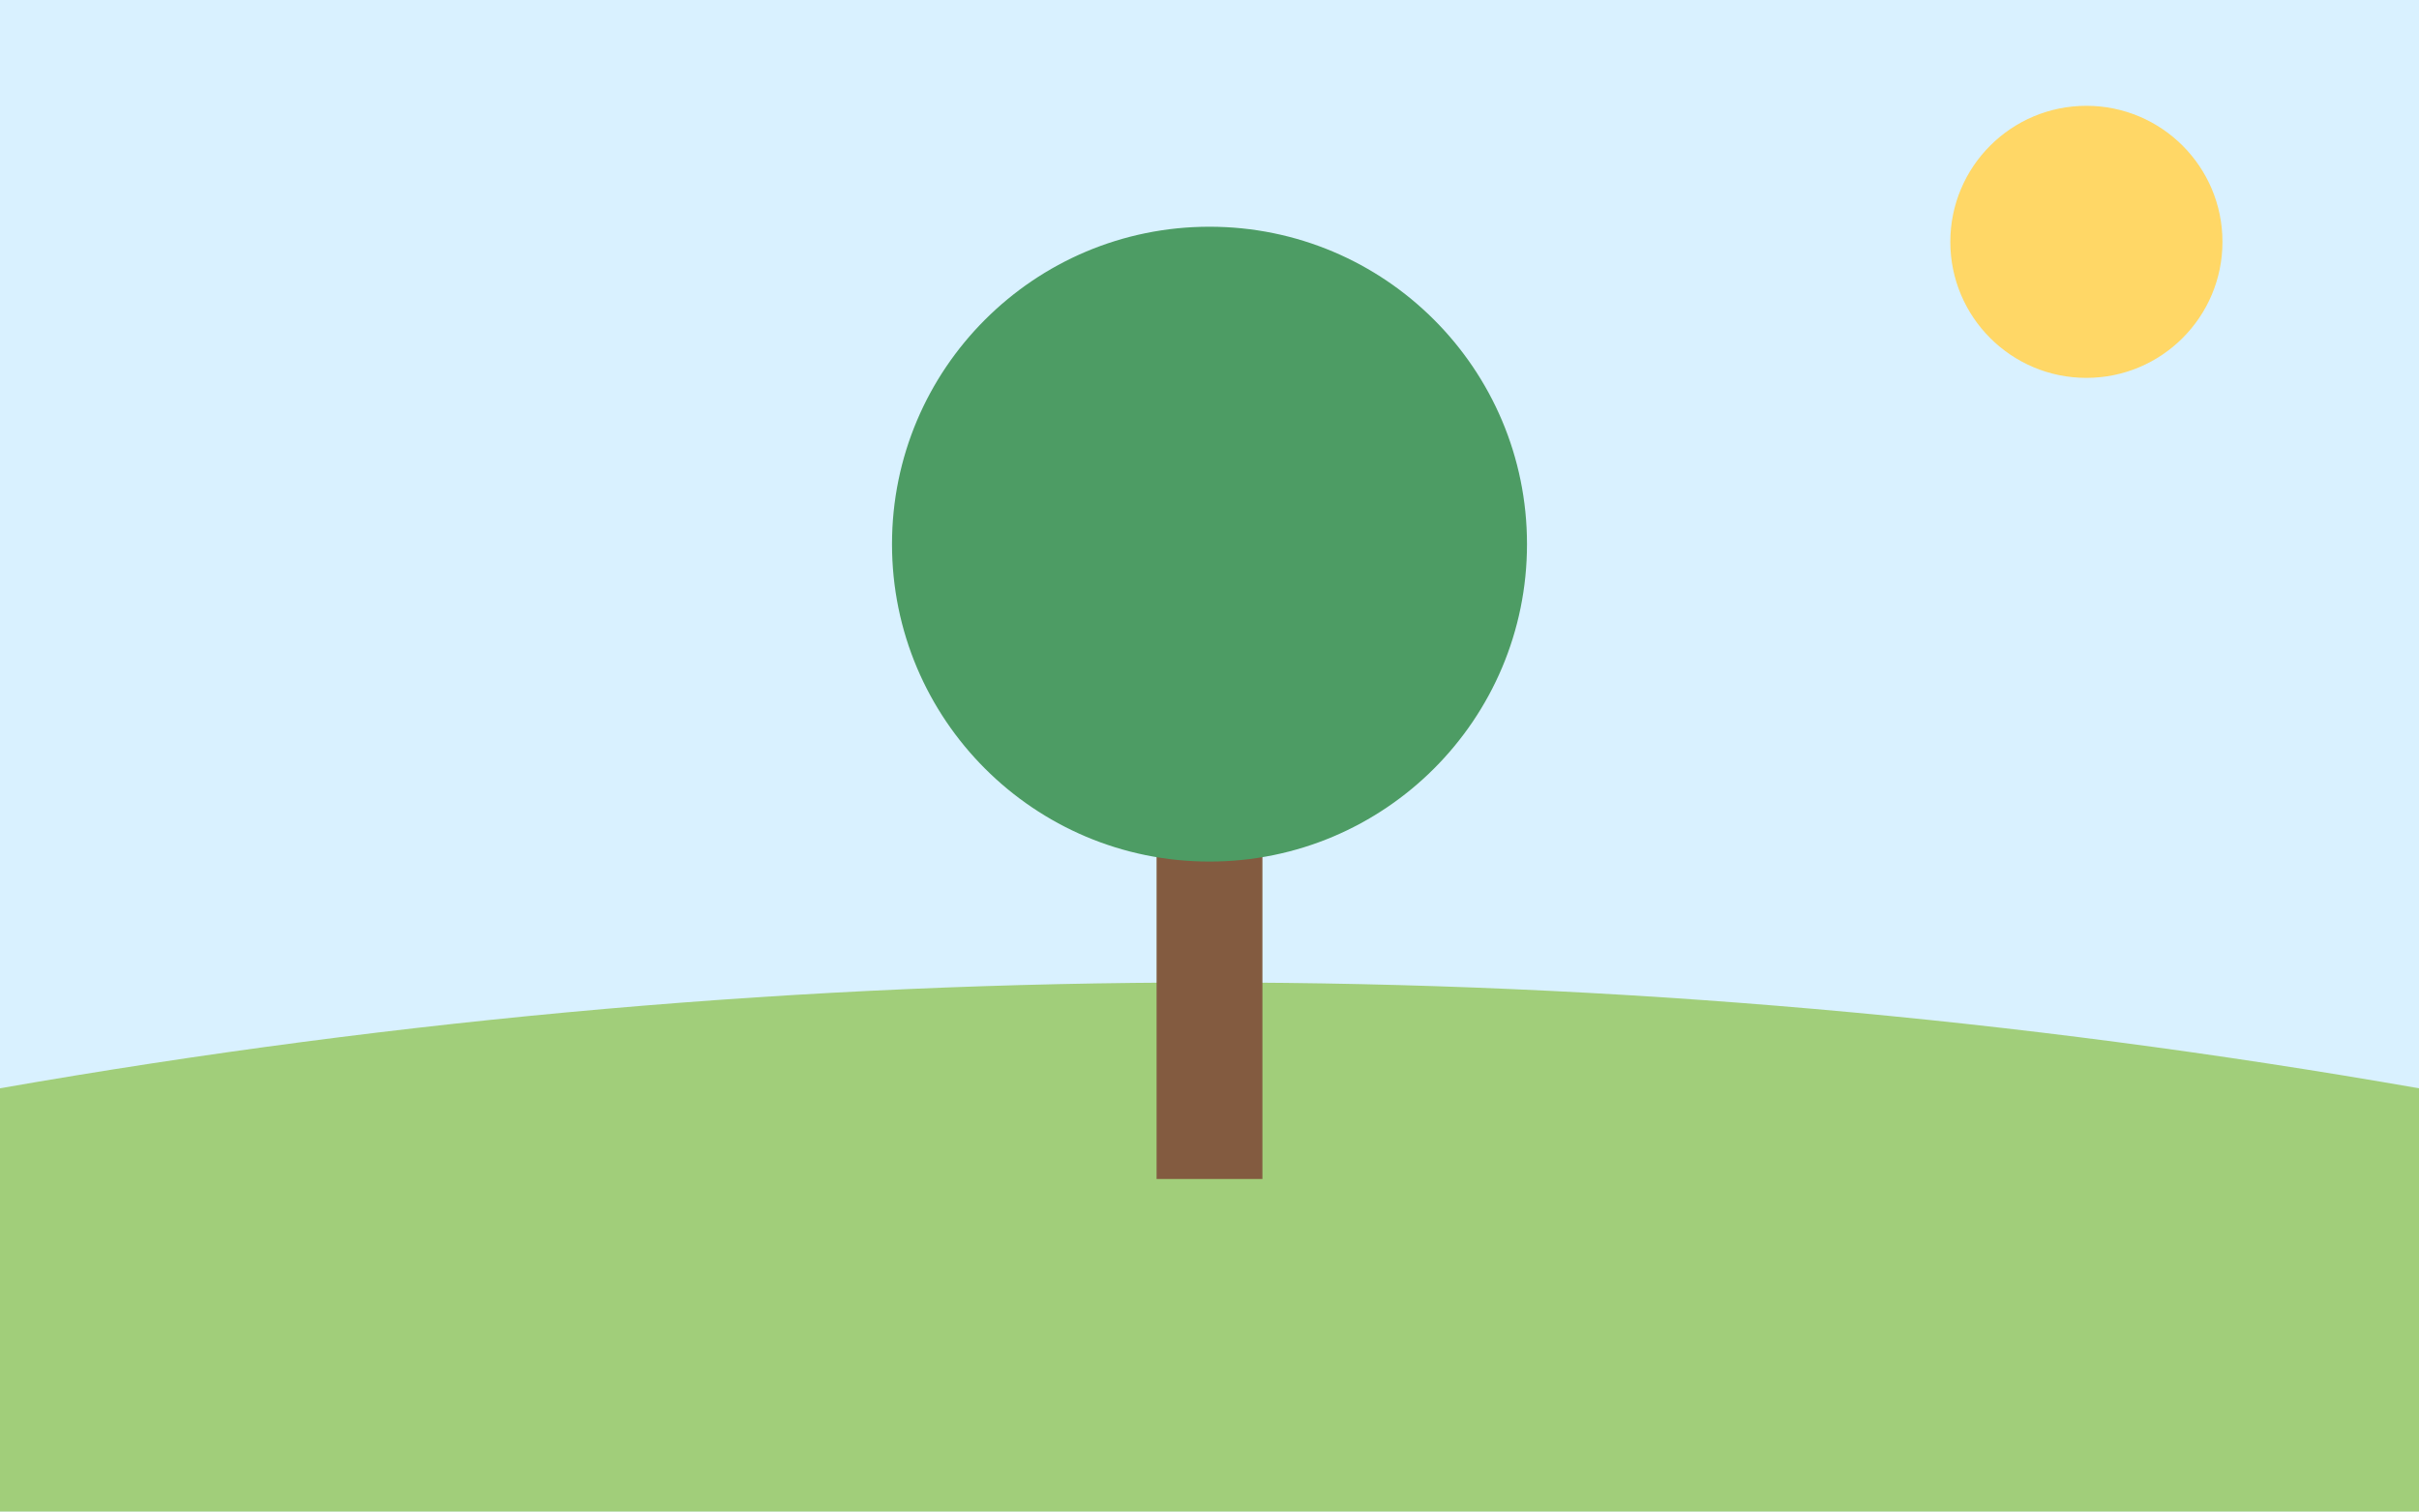
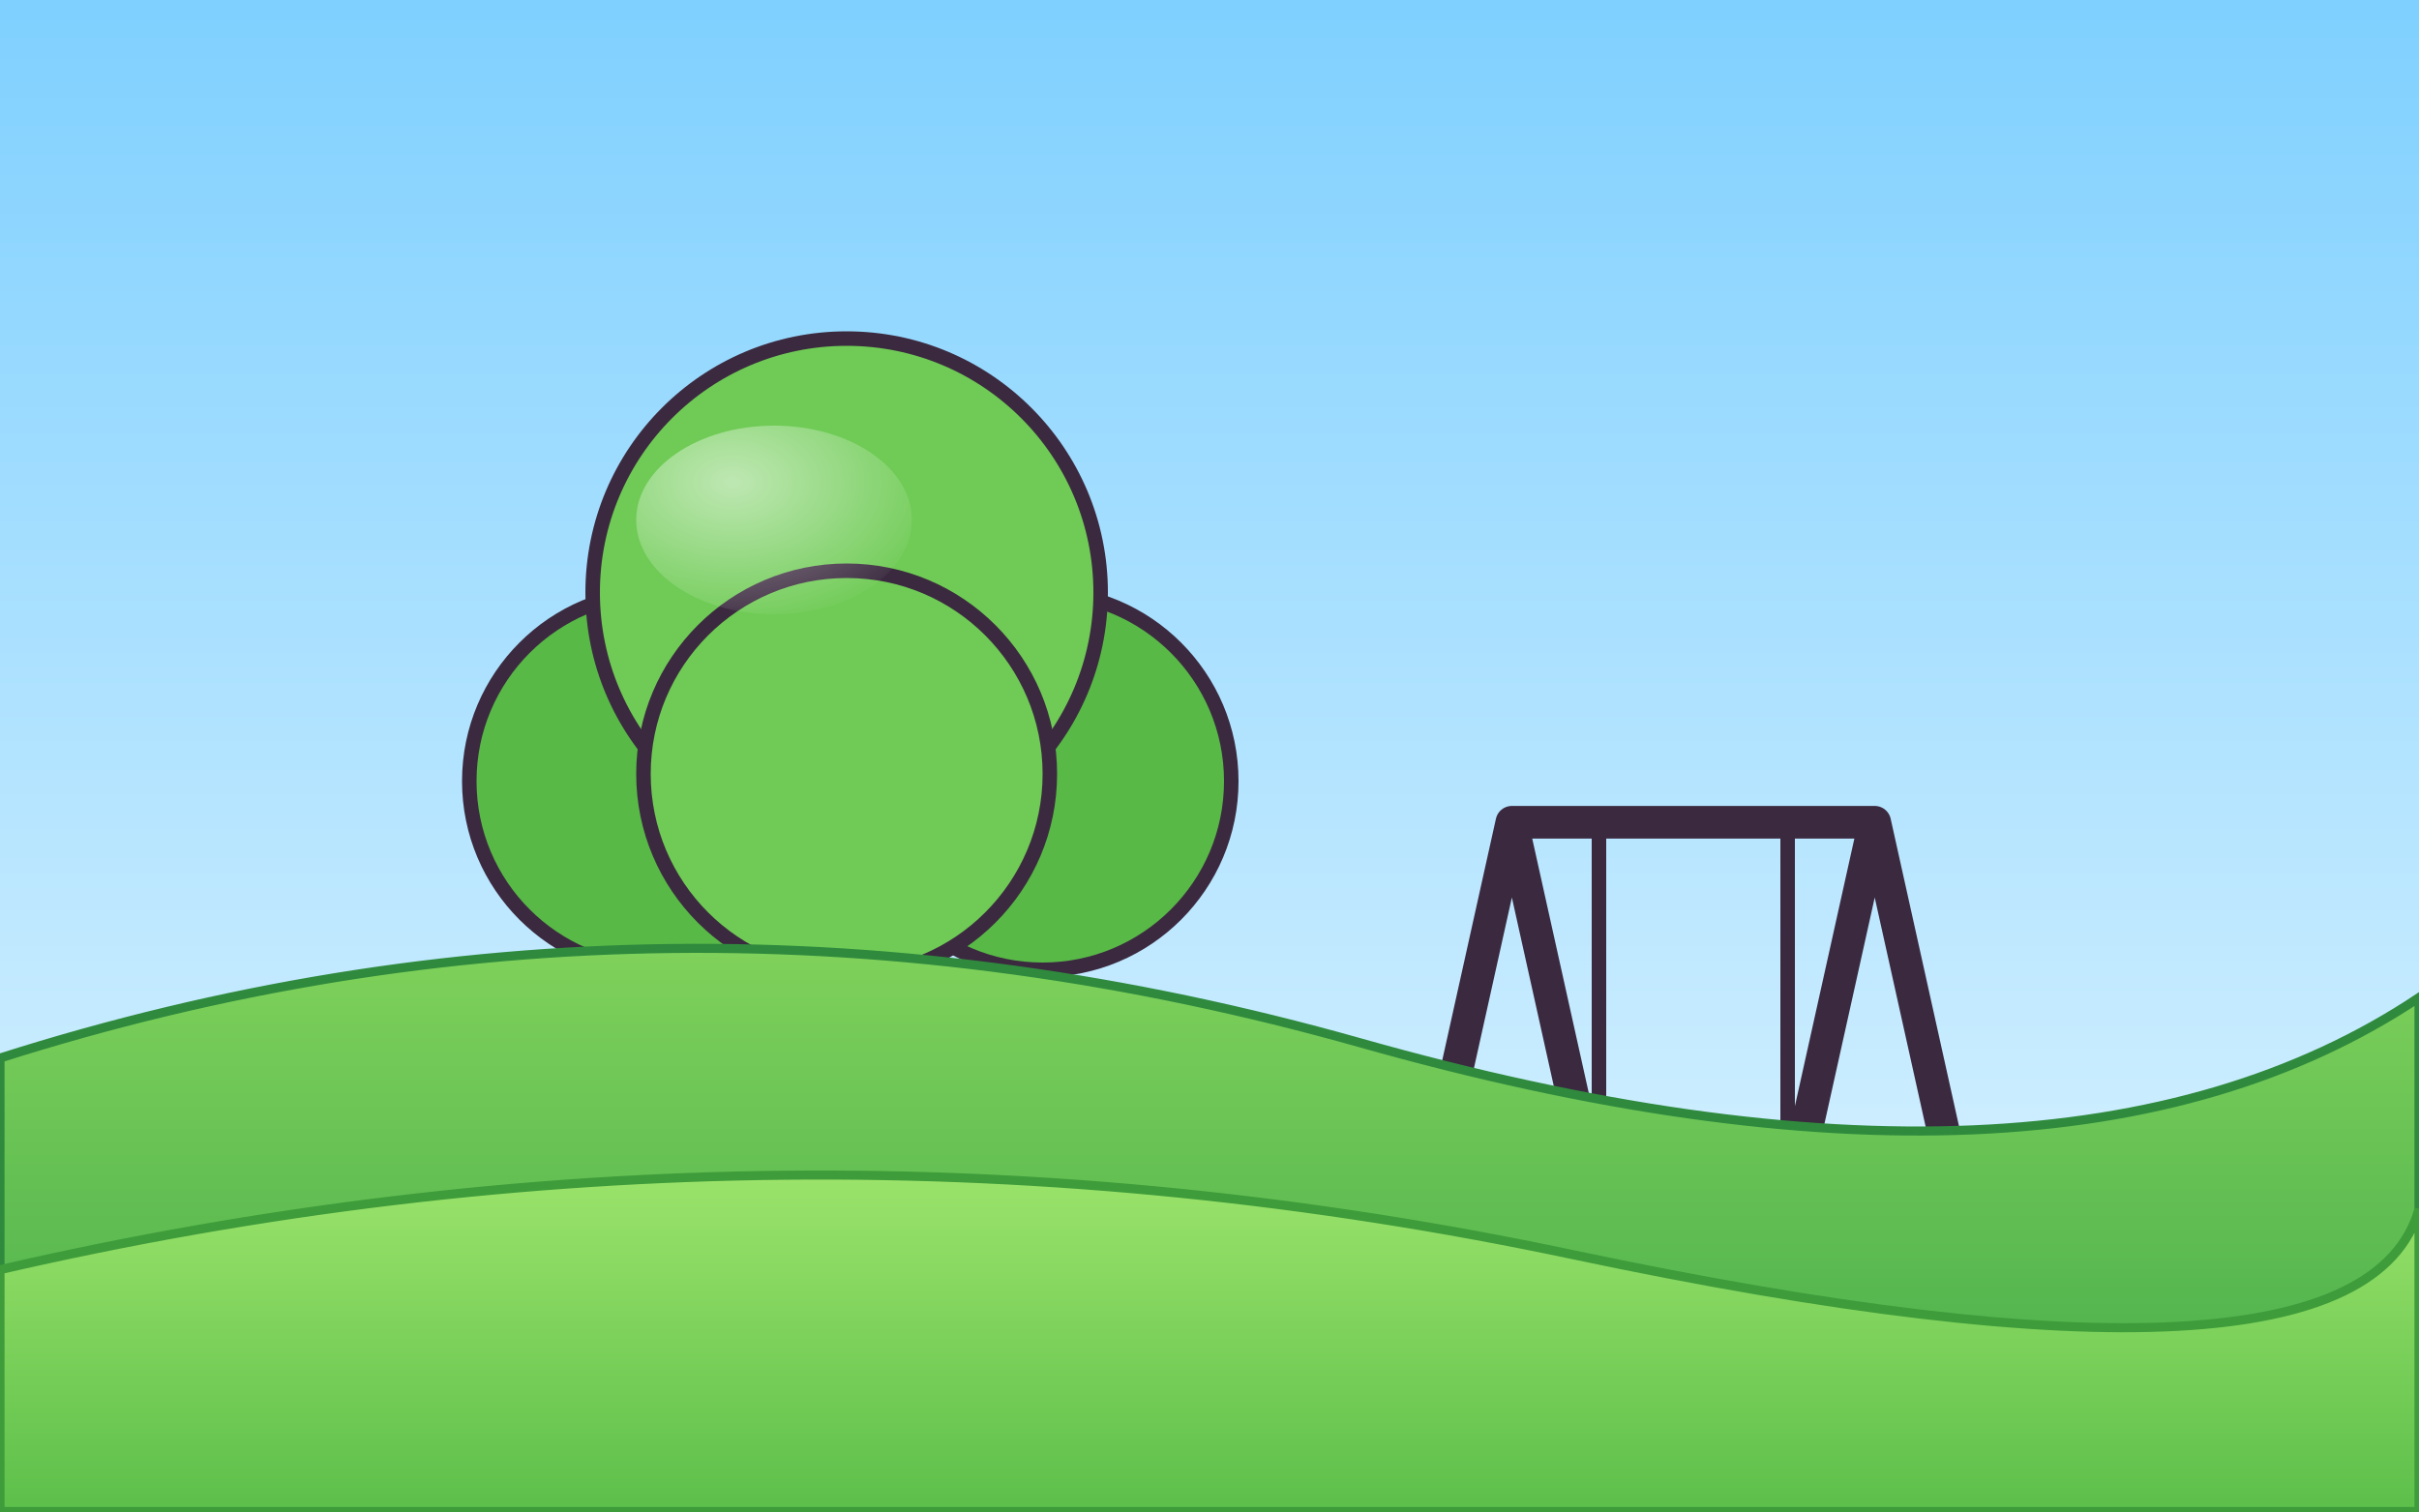
- <svg xmlns="http://www.w3.org/2000/svg" viewBox="0 0 800 500">
-   <rect width="800" height="500" fill="#d9f1ff" />
-   <circle cx="690" cy="80" r="45" fill="#ffd766" />
-   <path d="M0 360 Q400 290 800 360 V500 H0" fill="#a1ce7a" />
-   <path d="M400 390 V180" stroke="#835b40" stroke-width="35" />
-   <circle cx="400" cy="180" r="105" fill="#4d9c64" />
+ <svg xmlns="http://www.w3.org/2000/svg" width="800" height="500" viewBox="0 0 800 500">
+   <defs>
+     <linearGradient id="sky" x1="0" y1="0" x2="0" y2="1">
+       <stop offset="0" stop-color="#7fd0ff" />
+       <stop offset="1" stop-color="#e6f7ff" />
+     </linearGradient>
+     <linearGradient id="skyW" x1="0" y1="0" x2="0" y2="1">
+       <stop offset="0" stop-color="#a8e0b6" />
+       <stop offset="1" stop-color="#eaf8d8" />
+     </linearGradient>
+     <linearGradient id="skyE" x1="0" y1="0" x2="0" y2="1">
+       <stop offset="0" stop-color="#ffb88c" />
+       <stop offset="1" stop-color="#ffe9a8" />
+     </linearGradient>
+     <linearGradient id="hill1" x1="0" y1="0" x2="0" y2="1">
+       <stop offset="0" stop-color="#9be36b" />
+       <stop offset="1" stop-color="#5cbf4a" />
+     </linearGradient>
+     <linearGradient id="hill2" x1="0" y1="0" x2="0" y2="1">
+       <stop offset="0" stop-color="#7fd15a" />
+       <stop offset="1" stop-color="#3fa84a" />
+     </linearGradient>
+     <linearGradient id="hillFar" x1="0" y1="0" x2="0" y2="1">
+       <stop offset="0" stop-color="#b9ecb0" />
+       <stop offset="1" stop-color="#8fd69a" />
+     </linearGradient>
+     <radialGradient id="sunG">
+       <stop offset="0" stop-color="#fff6b0" />
+       <stop offset="1" stop-color="#ffd23f" />
+     </radialGradient>
+     <radialGradient id="shine" cx=".35" cy=".3" r=".8">
+       <stop offset="0" stop-color="#fff" stop-opacity=".55" />
+       <stop offset="1" stop-color="#fff" stop-opacity="0" />
+     </radialGradient>
+   </defs>
+   <rect width="800" height="500" fill="url(#sky)" />
+   <g transform="translate(280 400) scale(1.2)">
+     <path d="M-20 30 L-14 -110 H14 L20 30z" fill="#b9763f" stroke="#3b2a3f" stroke-width="4" stroke-linejoin="round" stroke-linecap="round" />
+     <path d="M-6 -90 v90" stroke="#8d5428" stroke-width="4" opacity=".6" />
+     <ellipse cx="-52" cy="-118" rx="52" ry="52" fill="#58b947" stroke="#3b2a3f" stroke-width="4" />
+     <ellipse cx="54" cy="-118" rx="52" ry="52" fill="#58b947" stroke="#3b2a3f" stroke-width="4" />
+     <ellipse cx="0" cy="-170" rx="70" ry="70" fill="#6fcb55" stroke="#3b2a3f" stroke-width="4" />
+     <ellipse cx="0" cy="-120" rx="56" ry="56" fill="#6fcb55" stroke="#3b2a3f" stroke-width="4" />
+     <ellipse cx="-20" cy="-190" rx="38" ry="26" fill="url(#shine)" />
+   </g>
+   <g transform="translate(560 380) scale(1.2)">
+     <path d="M-90 90 L-50 -90 L-10 90 M10 90 L50 -90 L90 90 M-50 -90 H50" fill="none" stroke="#3b2a3f" stroke-width="9" stroke-linejoin="round" stroke-linecap="round" />
+     <path d="M-26 -86 V40 M26 -86 V40" fill="none" stroke="#3b2a3f" stroke-width="4" stroke-linejoin="round" stroke-linecap="round" />
+     <path d="M-44 40 H44 V56 H-44z" fill="#ffd23f" stroke="#3b2a3f" stroke-width="4" stroke-linejoin="round" stroke-linecap="round" />
+   </g>
+   <path d="M0 350 Q220 280 450 345 T800 330 V500 H0z" fill="url(#hill2)" stroke="#2f8a3d" stroke-width="3" />
+   <path d="M0 420 Q260 360 520 415 T800 400 V500 H0z" fill="url(#hill1)" stroke="#3e9c3a" stroke-width="3" />
</svg>
